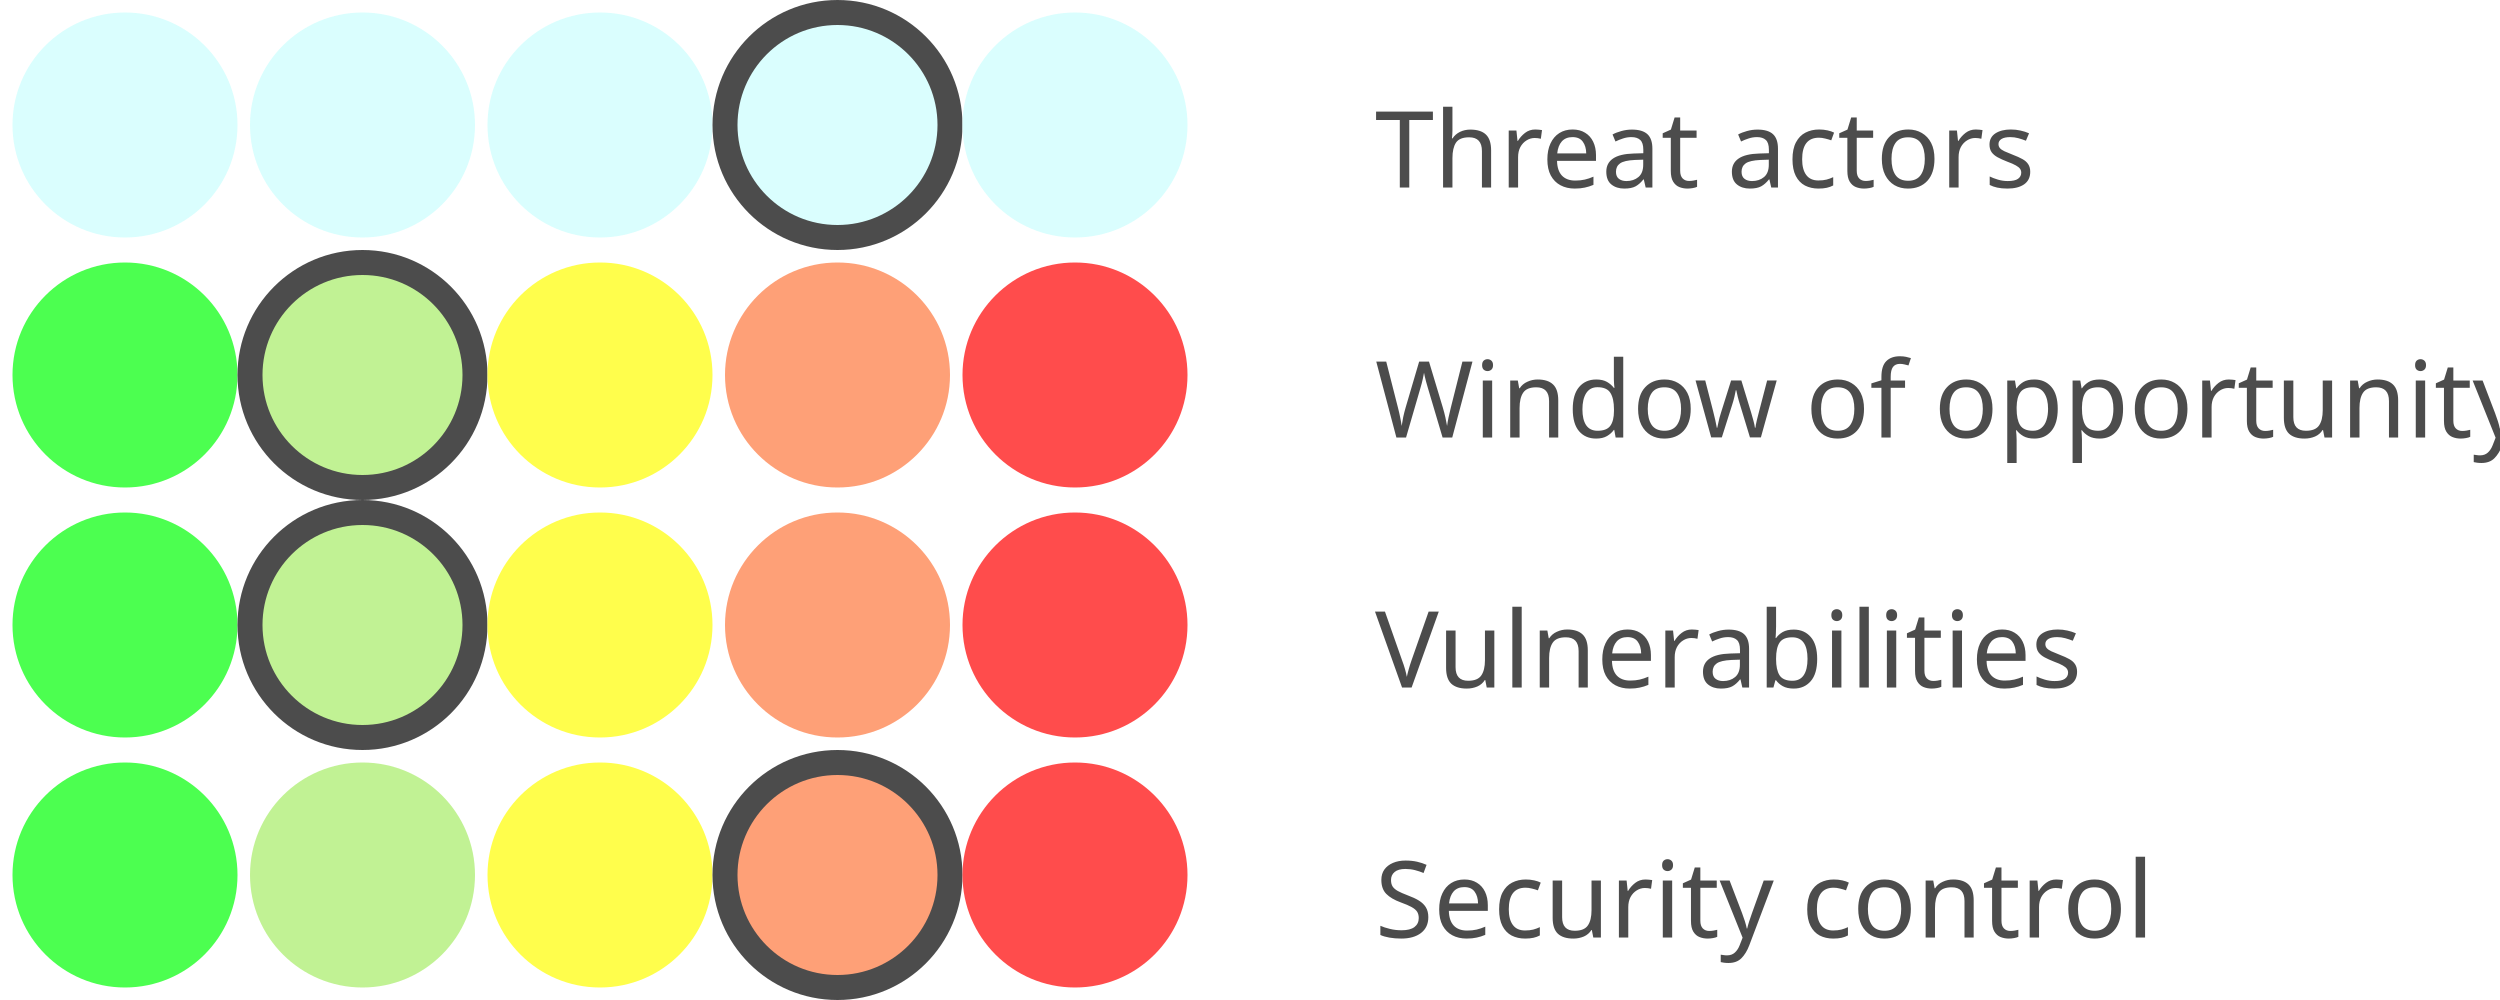
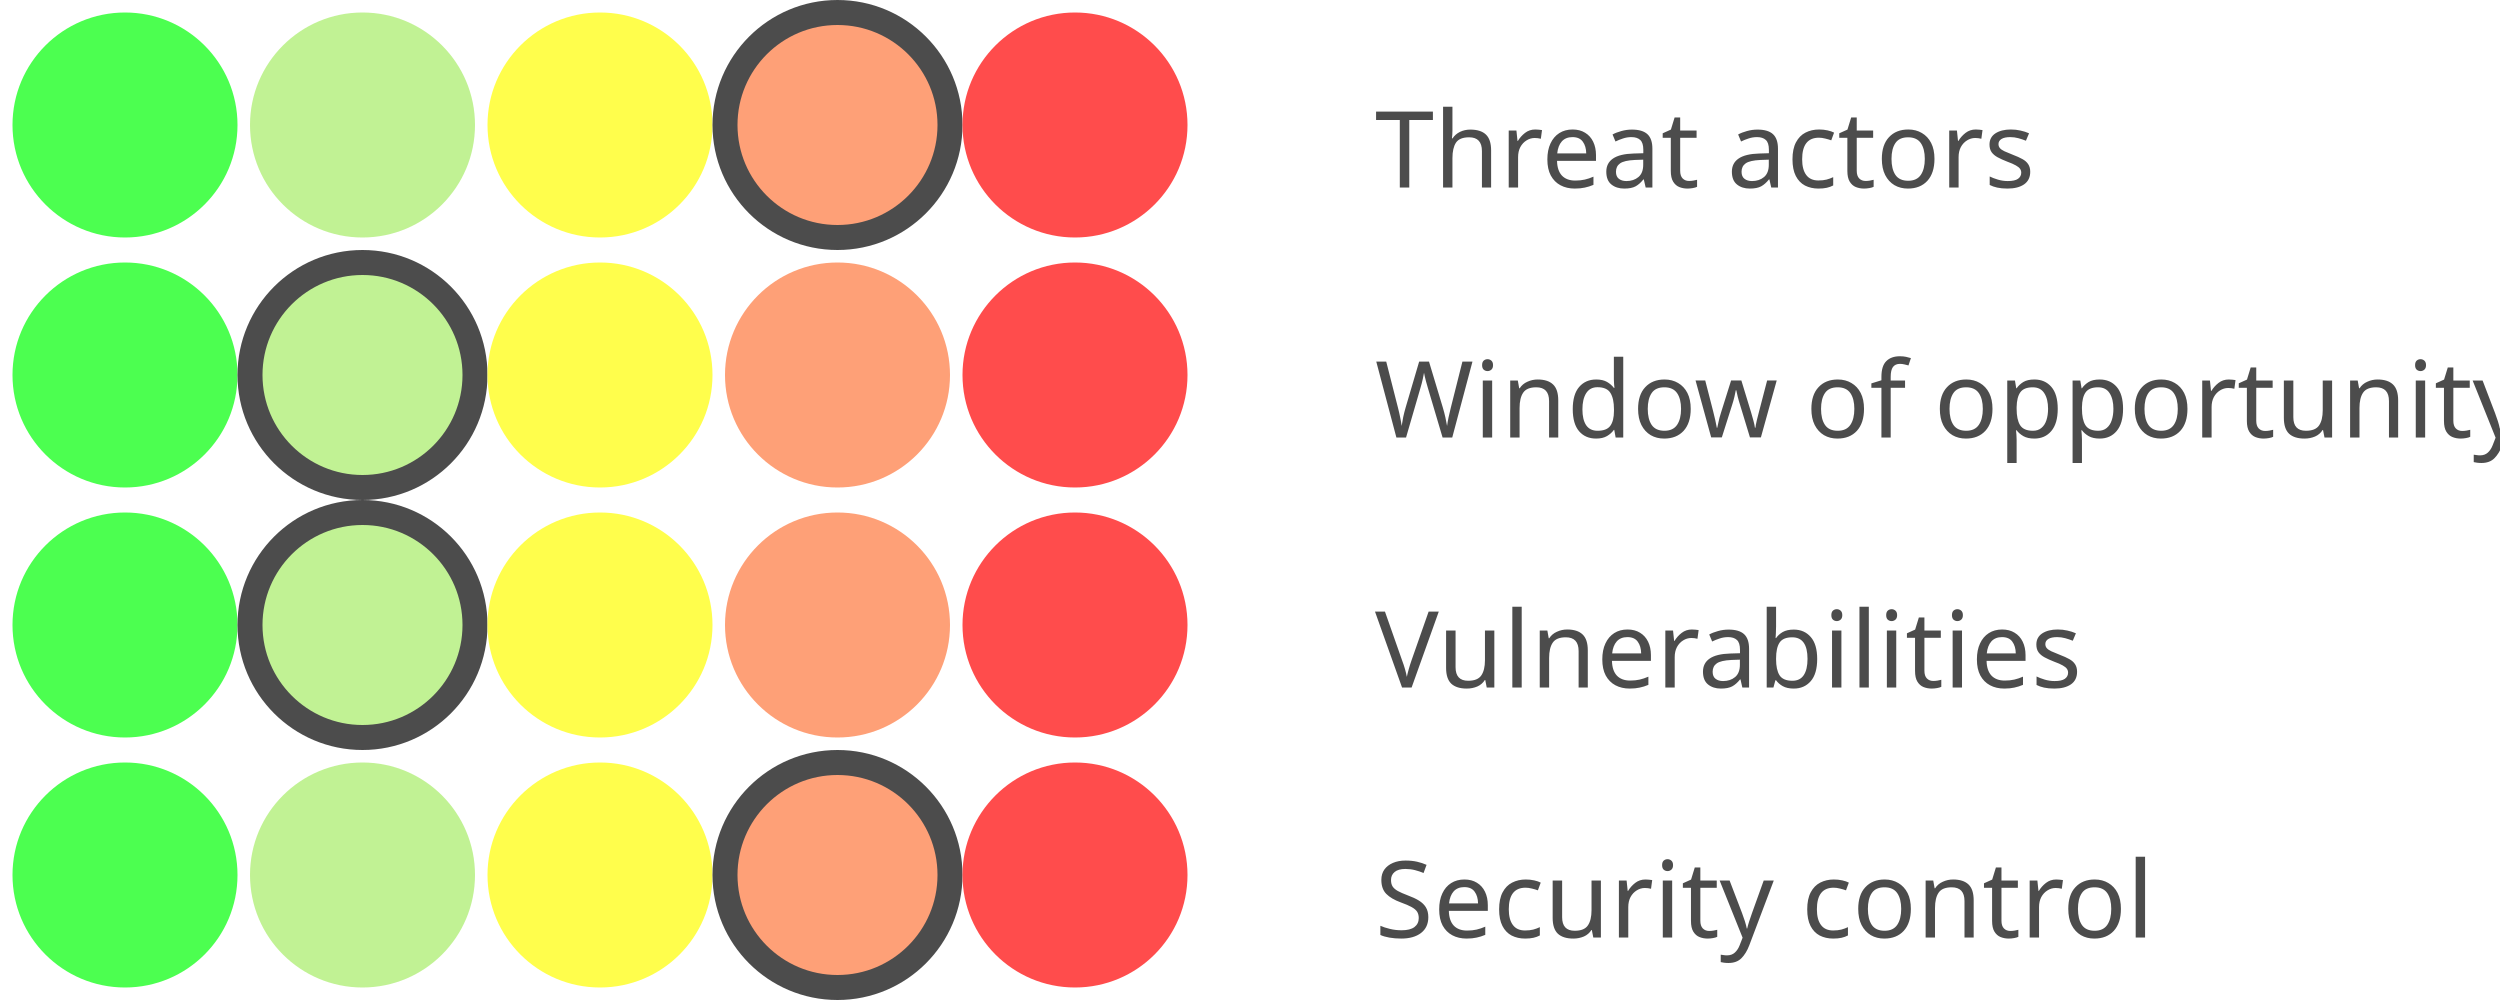
<svg xmlns="http://www.w3.org/2000/svg" id="likelihoodsvg" width="400" height="160">
  <g>
    <g>
      <rect fill="none" id="canvas_background" height="160" width="400" y="-1" x="-1" />
    </g>
    <g>
      <g opacity="0.7" id="layer1">
        <text opacity="1" x="220" y="30" font-family="sans-serif" font-size="17px" fill="black">Threat actors</text>
-         <ellipse fill="#cafefd" stroke="#000000" stroke-width="0" stroke-linecap="round" stroke-miterlimit="4" ry="18" rx="18" cy="20" cx="20" id="r1c1" />
-         <ellipse fill="#cafefd" stroke="#000000" stroke-width="0" stroke-linecap="round" stroke-miterlimit="4" ry="18" rx="18" cy="20" cx="58" id="r1c2" />
-         <ellipse fill="#cafefd" stroke="#000000" stroke-width="0" stroke-linecap="round" stroke-miterlimit="4" ry="18" rx="18" cy="20" cx="96" id="r1c3" />
-         <ellipse fill="#cafefd" stroke="#000000" stroke-width="4" stroke-linecap="round" stroke-miterlimit="4" ry="18" rx="18" cy="20" cx="134" id="r1c4" />
-         <ellipse fill="#cafefd" stroke="#000000" stroke-width="0" stroke-linecap="round" stroke-miterlimit="4" ry="18" rx="18" cy="20" cx="172" id="r1c5" />
+         <ellipse fill="#00ff06" stroke="#000000" stroke-width="0" stroke-linecap="round" stroke-miterlimit="4" ry="18" rx="18" cy="20" cx="20" id="r1c1" />
+         <ellipse fill="#a7ec67" stroke="#000000" stroke-width="0" stroke-linecap="round" stroke-miterlimit="4" ry="18" rx="18" cy="20" cx="58" id="r1c2" />
+         <ellipse fill="#fffe00" stroke="#000000" stroke-width="0" stroke-linecap="round" stroke-miterlimit="4" ry="18" rx="18" cy="20" cx="96" id="r1c3" />
+         <ellipse fill="#fe773d" stroke="#000000" stroke-width="4" stroke-linecap="round" stroke-miterlimit="4" ry="18" rx="18" cy="20" cx="134" id="r1c4" />
+         <ellipse fill="#ff0000" stroke="#000000" stroke-width="0" stroke-linecap="round" stroke-miterlimit="4" ry="18" rx="18" cy="20" cx="172" id="r1c5" />
      </g>
    </g>
    <g>
      <g opacity="0.7" id="layer2">
        <text opacity="1" x="220" y="70" font-family="sans-serif" font-size="17px" fill="black">Window of opportunity</text>
        <ellipse fill="#00ff06" stroke="#000000" stroke-width="0" stroke-linecap="round" stroke-miterlimit="4" ry="18" rx="18" cy="60" cx="20" id="r2c1" />
        <ellipse fill="#a7ec67" stroke="#000000" stroke-width="4" stroke-linecap="round" stroke-miterlimit="4" ry="18" rx="18" cy="60" cx="58" id="r2c2" />
        <ellipse fill="#fffe00" stroke="#000000" stroke-width="0" stroke-linecap="round" stroke-miterlimit="4" ry="18" rx="18" cy="60" cx="96" id="r2c3" />
        <ellipse fill="#fe773d" stroke="#000000" stroke-width="0" stroke-linecap="round" stroke-miterlimit="4" ry="18" rx="18" cy="60" cx="134" id="r2c4" />
        <ellipse fill="#ff0000" stroke="#000000" stroke-width="0" stroke-linecap="round" stroke-miterlimit="4" ry="18" rx="18" cy="60" cx="172" id="r2c5" />
      </g>
    </g>
    <g>
      <g opacity="0.7" id="layer3">
        <text opacity="1" x="220" y="110" font-family="sans-serif" font-size="17px" fill="black">Vulnerabilities</text>
        <ellipse fill="#00ff06" stroke="#000000" stroke-width="0" stroke-linecap="round" stroke-miterlimit="4" ry="18" rx="18" cy="100" cx="20" id="r3c1" />
        <ellipse fill="#a7ec67" stroke="#000000" stroke-width="4" stroke-linecap="round" stroke-miterlimit="4" ry="18" rx="18" cy="100" cx="58" id="r3c2" />
        <ellipse fill="#fffe00" stroke="#000000" stroke-width="0" stroke-linecap="round" stroke-miterlimit="4" ry="18" rx="18" cy="100" cx="96" id="r3c3" />
        <ellipse fill="#fe773d" stroke="#000000" stroke-width="0" stroke-linecap="round" stroke-miterlimit="4" ry="18" rx="18" cy="100" cx="134" id="r3c4" />
        <ellipse fill="#ff0000" stroke="#000000" stroke-width="0" stroke-linecap="round" stroke-miterlimit="4" ry="18" rx="18" cy="100" cx="172" id="r3c5" />
      </g>
    </g>
    <g>
      <g opacity="0.7" id="layer4">
        <text opacity="1" x="220" y="150" font-family="sans-serif" font-size="17px" fill="black">Security control</text>
        <ellipse fill="#00ff06" stroke="#000000" stroke-width="0" stroke-linecap="round" stroke-miterlimit="4" ry="18" rx="18" cy="140" cx="20" id="r4c1" />
        <ellipse fill="#a7ec67" stroke="#000000" stroke-width="0" stroke-linecap="round" stroke-miterlimit="4" ry="18" rx="18" cy="140" cx="58" id="r4c2" />
        <ellipse fill="#fffe00" stroke="#000000" stroke-width="0" stroke-linecap="round" stroke-miterlimit="4" ry="18" rx="18" cy="140" cx="96" id="r4c3" />
        <ellipse fill="#fe773d" stroke="#000000" stroke-width="4" stroke-linecap="round" stroke-miterlimit="4" ry="18" rx="18" cy="140" cx="134" id="r4c4" />
        <ellipse fill="#ff0000" stroke="#000000" stroke-width="0" stroke-linecap="round" stroke-miterlimit="4" ry="18" rx="18" cy="140" cx="172" id="r4c5" />
      </g>
    </g>
  </g>
</svg>
